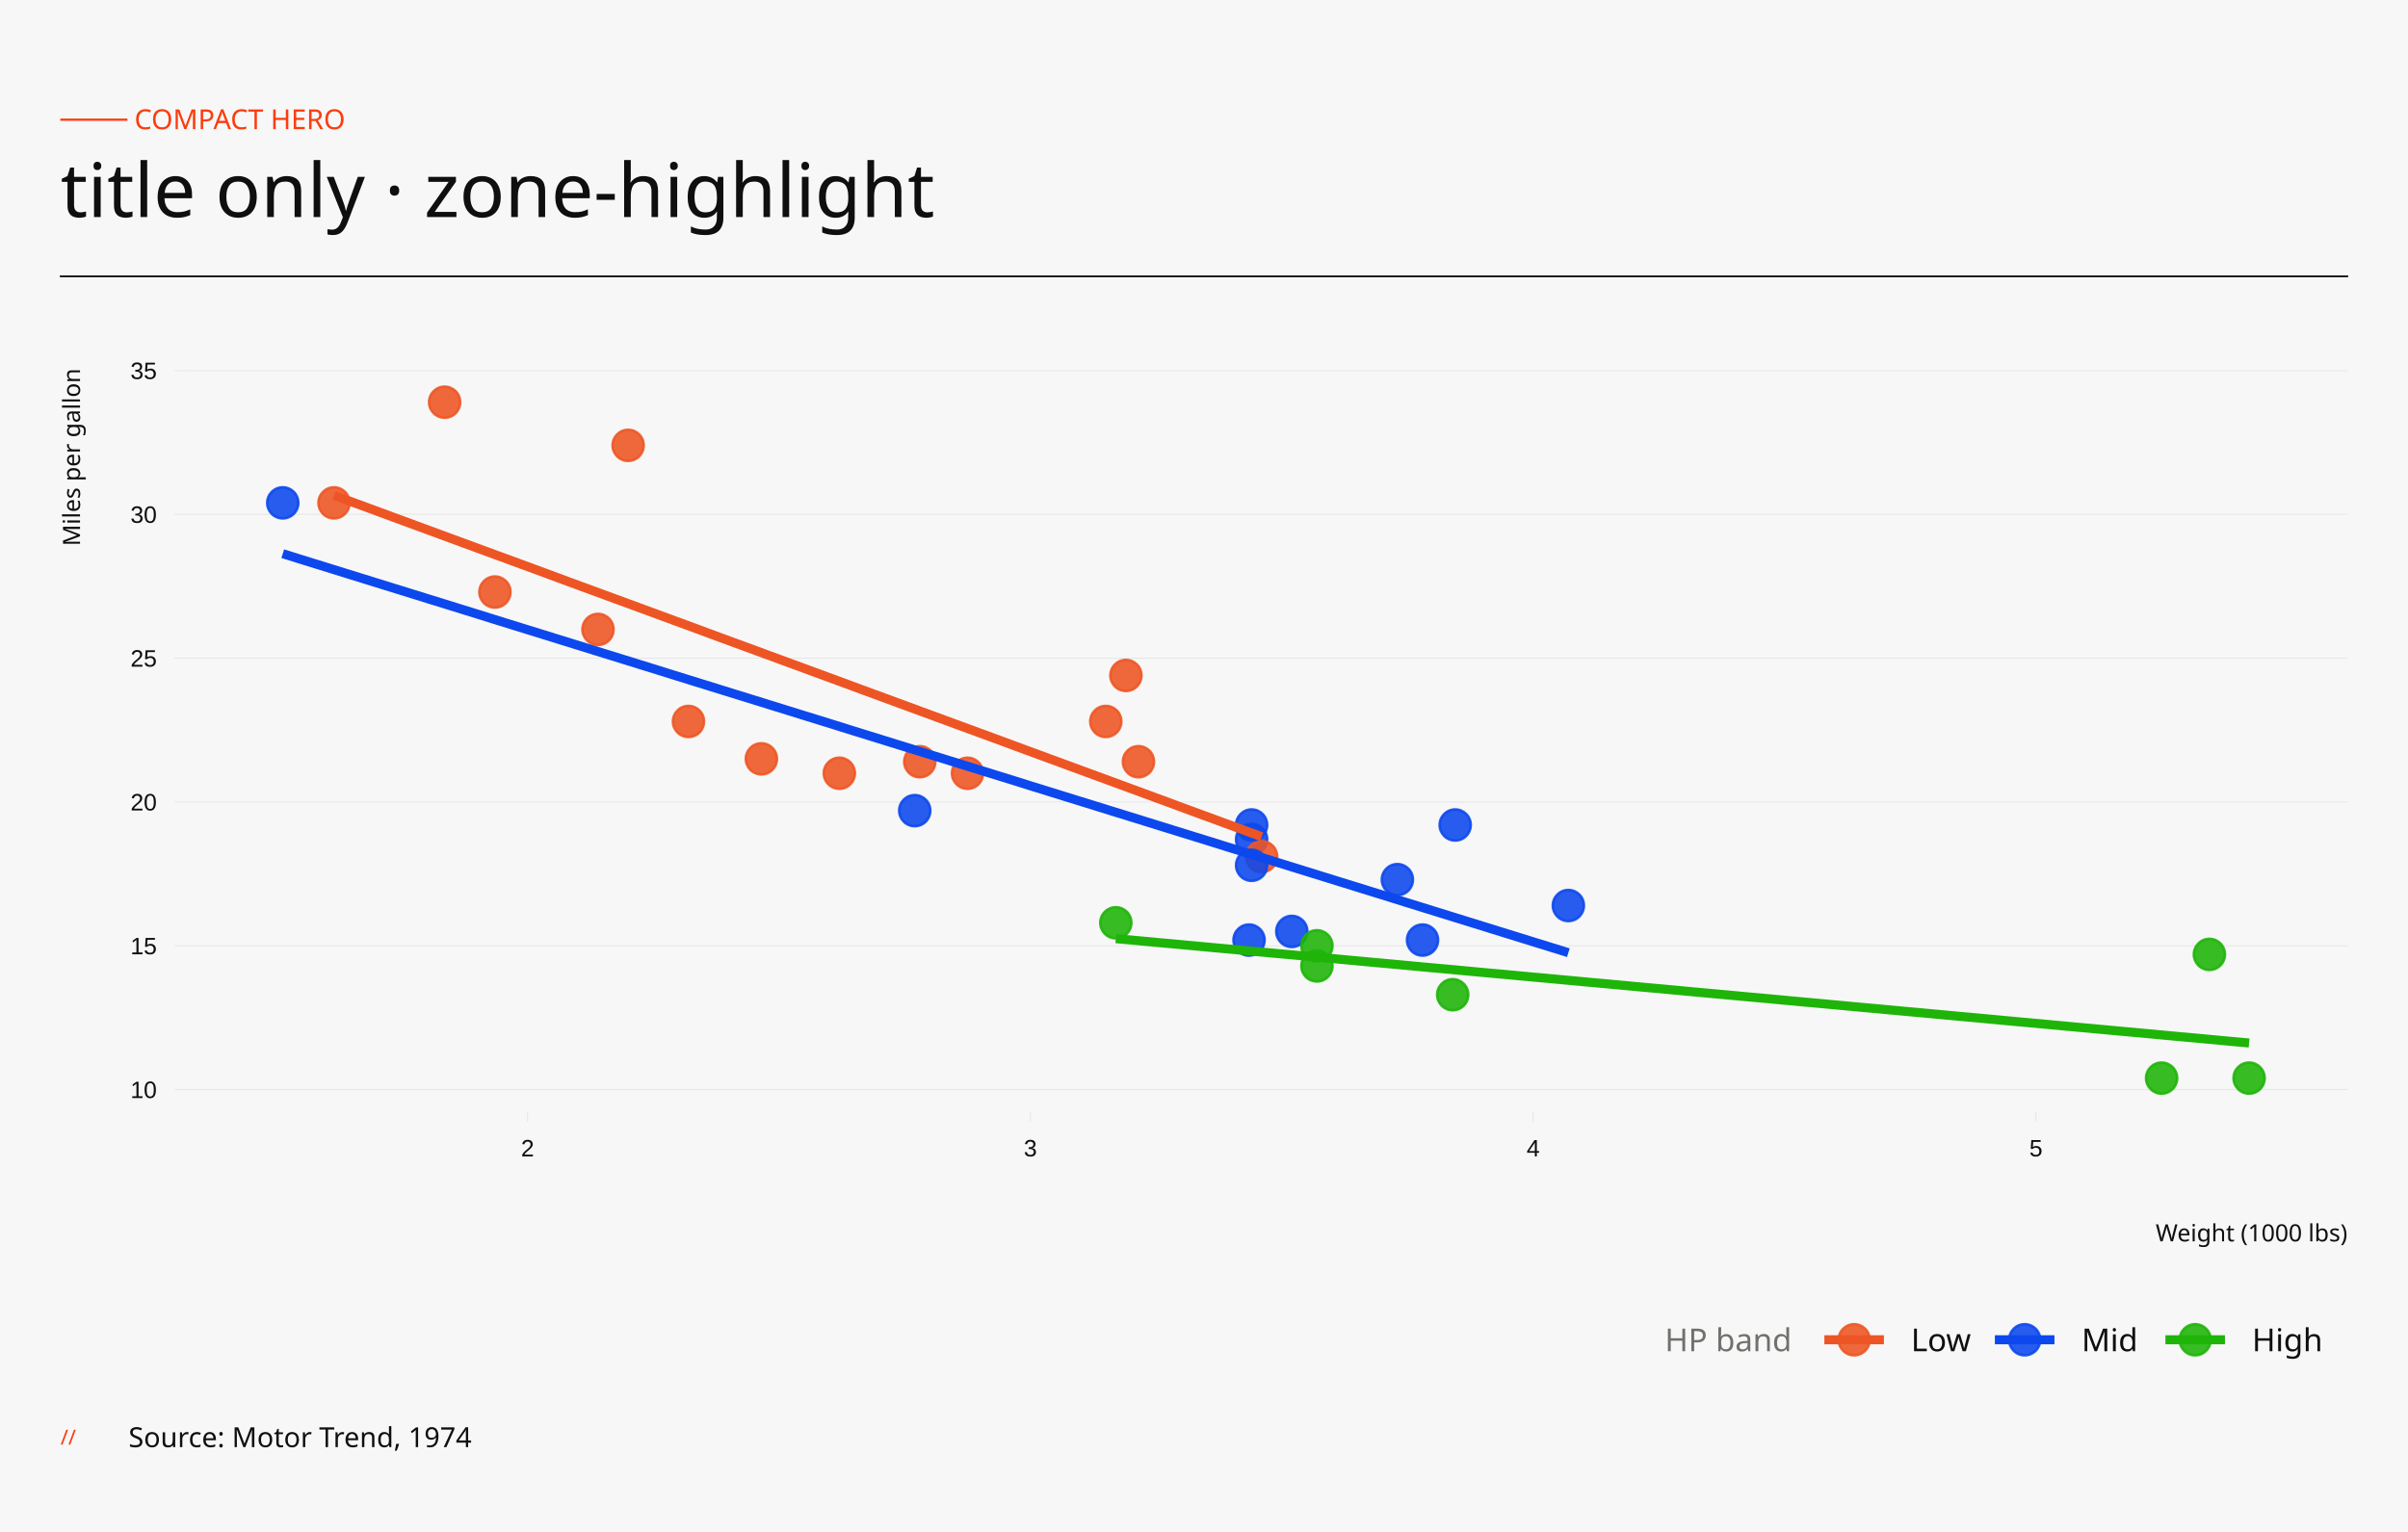
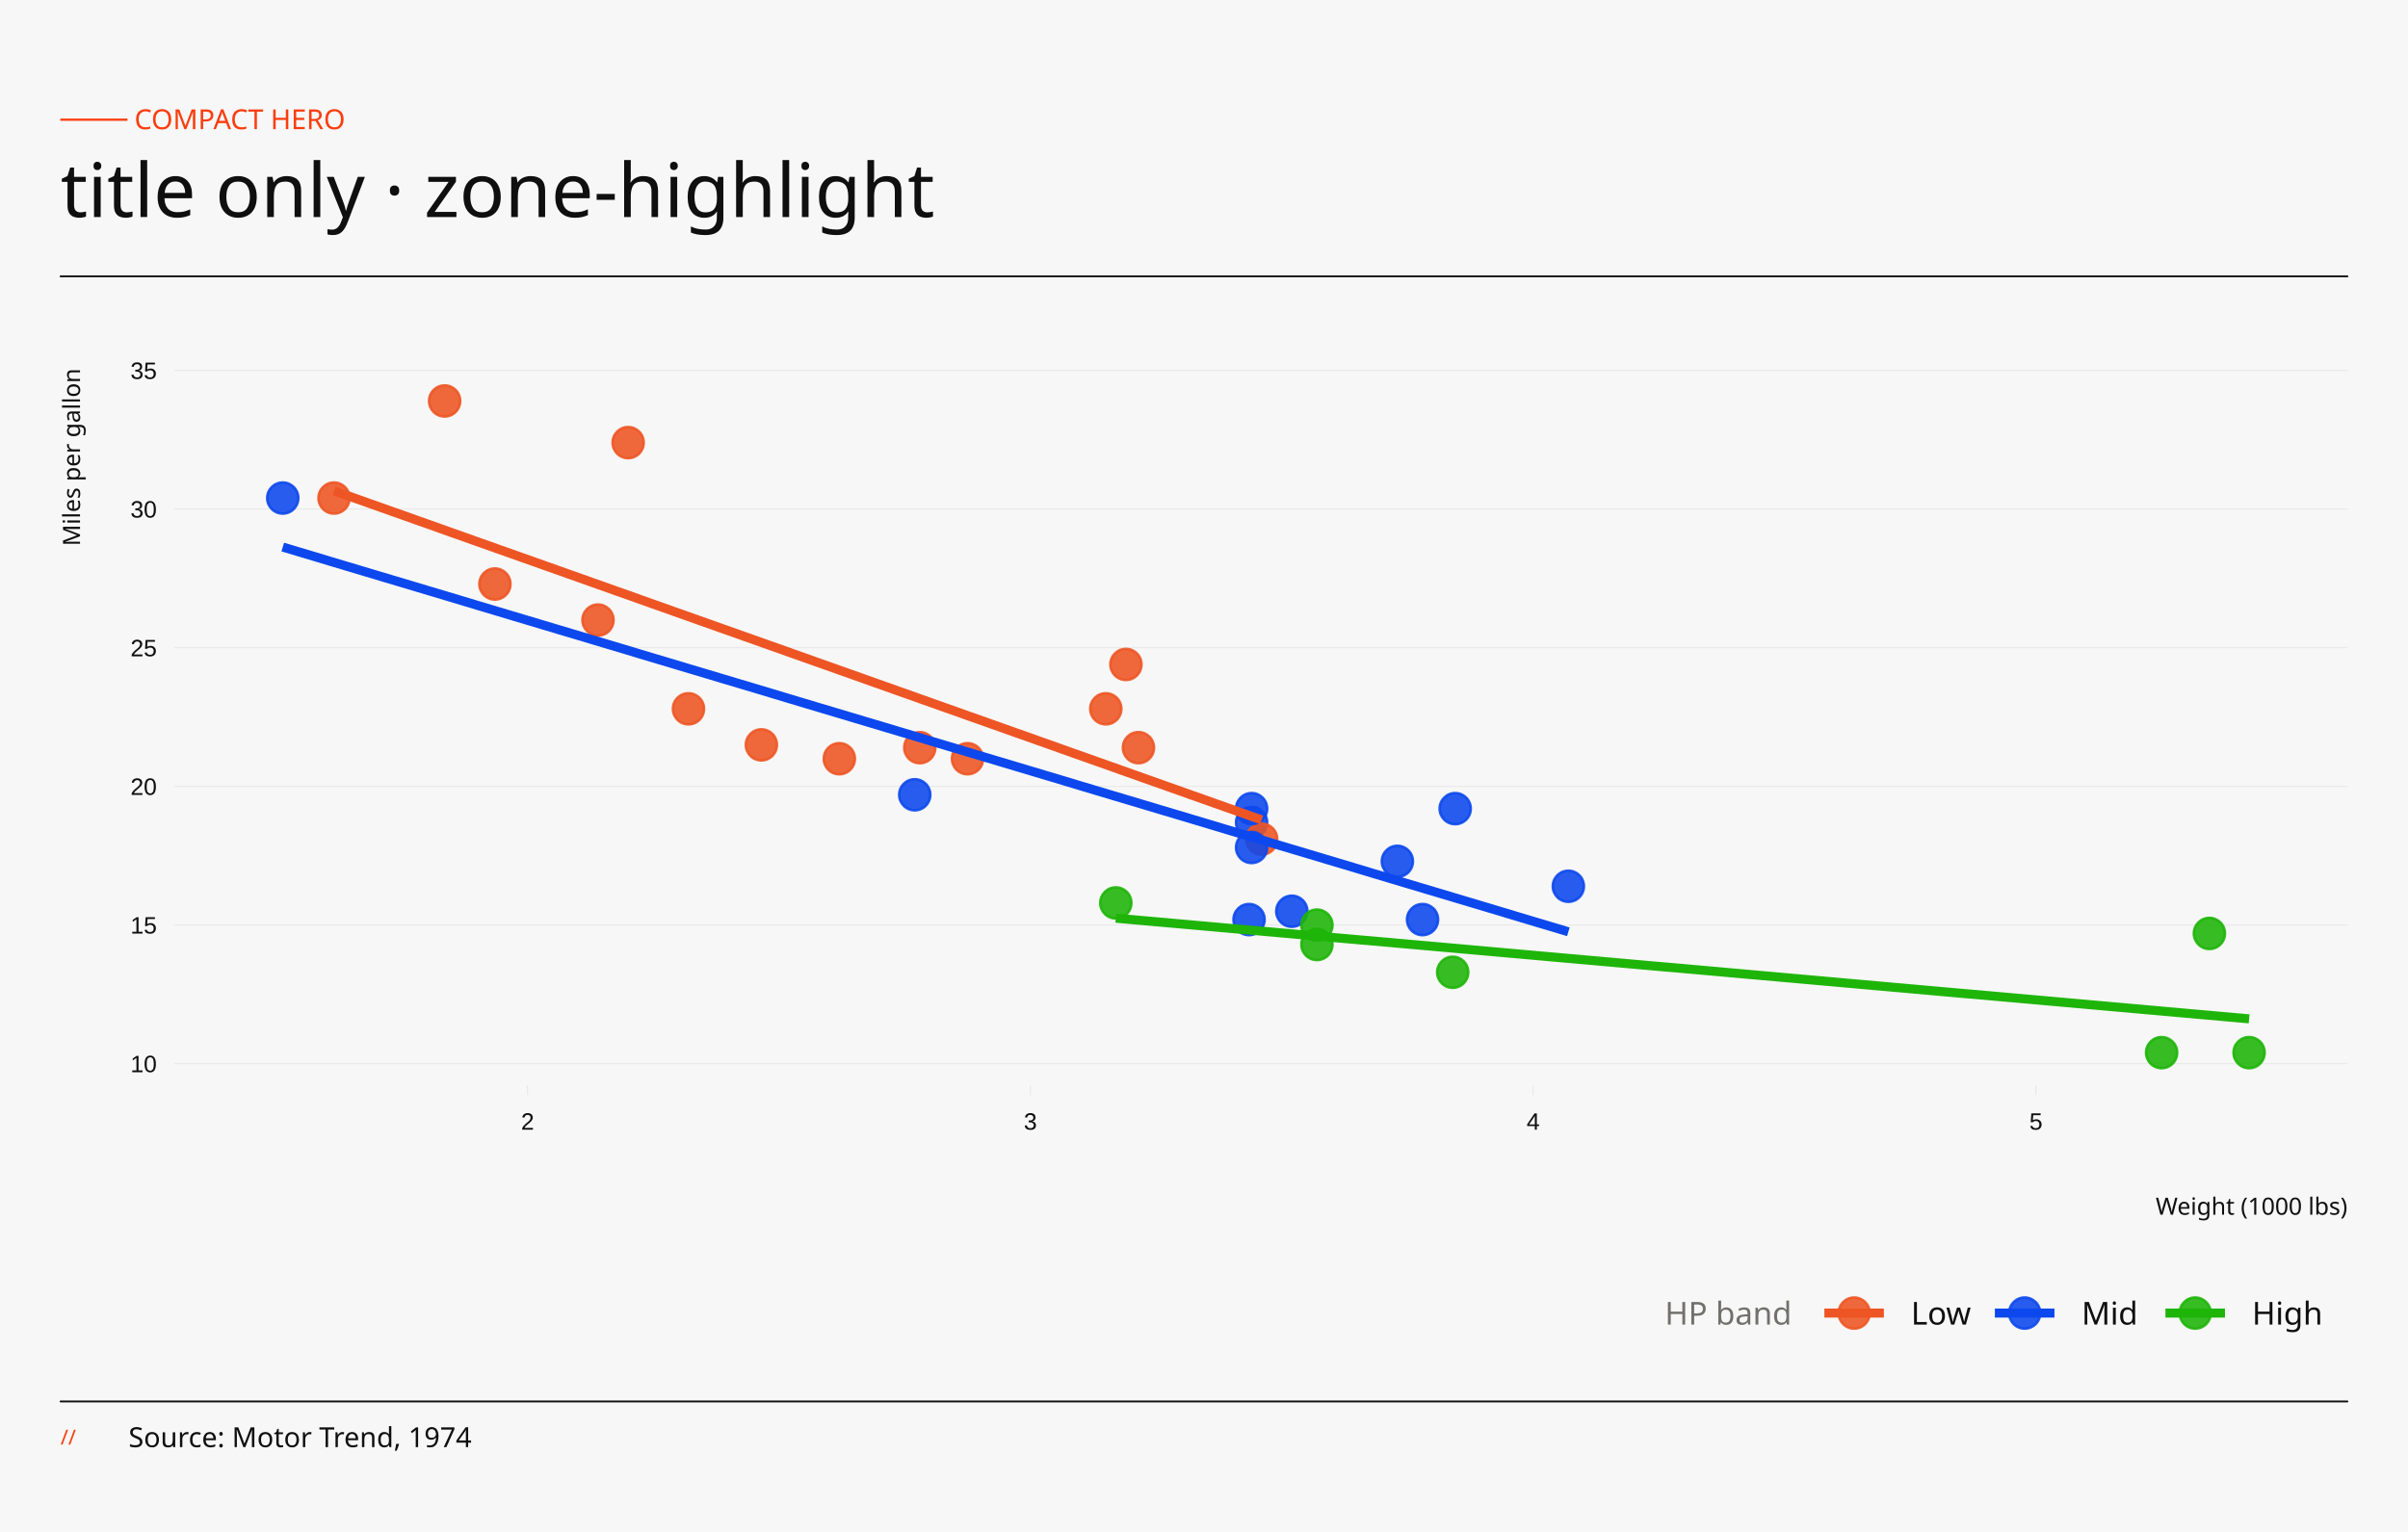
<svg xmlns="http://www.w3.org/2000/svg" width="396.00pt" height="252.00pt" viewBox="0 0 396.00 252.00">
  <g class="svglite">
    <defs>
      <style type="text/css">
    .svglite line, .svglite polyline, .svglite polygon, .svglite path, .svglite rect, .svglite circle {
      fill: none;
      stroke: #000000;
      stroke-linecap: round;
      stroke-linejoin: round;
      stroke-miterlimit: 10.00;
    }
    .svglite text {
      white-space: pre;
    }
    .svglite g.glyphgroup path {
      fill: inherit;
      stroke: none;
    }
  </style>
    </defs>
    <rect width="100%" height="100%" style="stroke: none; fill: none;" />
    <defs>
      <clipPath id="cpMC4wMHwzOTYuMDB8MC4wMHwyNTIuMDA=">
        <rect x="0.00" y="0.00" width="396.00" height="252.00" />
      </clipPath>
    </defs>
    <g clip-path="url(#cpMC4wMHwzOTYuMDB8MC4wMHwyNTIuMDA=)">
      <rect x="0.00" y="0.00" width="396.00" height="252.00" style="stroke-width: 0.63; stroke: none; fill: #F7F7F7;" />
    </g>
    <defs>
-       <clipPath id="cpMzAuMzN8Mzg2LjA0fDYwLjYwfDE4Mi45MQ==">
-         <rect x="30.33" y="60.60" width="355.71" height="122.30" />
+       <clipPath id="cpMzAuMzN8Mzg2LjA0fDYwLjYwfDE3OC41Mg==">
+         <rect x="30.33" y="60.60" width="355.71" height="117.92" />
      </clipPath>
    </defs>
-     <g clip-path="url(#cpMzAuMzN8Mzg2LjA0fDYwLjYwfDE4Mi45MQ==)">
-       <rect x="30.33" y="60.60" width="355.71" height="122.30" style="stroke-width: 0.63; stroke: none; fill: #F7F7F7;" />
-       <polyline points="30.33,179.24 386.04,179.24 " style="stroke-width: 0.15; stroke: #E4E4E4; stroke-linecap: butt;" />
-       <polyline points="30.33,155.58 386.04,155.58 " style="stroke-width: 0.15; stroke: #E4E4E4; stroke-linecap: butt;" />
-       <polyline points="30.33,131.93 386.04,131.93 " style="stroke-width: 0.15; stroke: #E4E4E4; stroke-linecap: butt;" />
-       <polyline points="30.33,108.27 386.04,108.27 " style="stroke-width: 0.15; stroke: #E4E4E4; stroke-linecap: butt;" />
-       <polyline points="30.33,84.61 386.04,84.61 " style="stroke-width: 0.15; stroke: #E4E4E4; stroke-linecap: butt;" />
-       <polyline points="30.33,60.96 386.04,60.96 " style="stroke-width: 0.15; stroke: #E4E4E4; stroke-linecap: butt;" />
-       <circle cx="138.03" cy="127.20" r="2.56" style="stroke-width: 0.42; stroke: #EE5524; stroke-opacity: 0.88; fill: #EE5524; fill-opacity: 0.88;" />
-       <circle cx="159.11" cy="127.20" r="2.56" style="stroke-width: 0.42; stroke: #EE5524; stroke-opacity: 0.88; fill: #EE5524; fill-opacity: 0.88;" />
-       <circle cx="113.22" cy="118.68" r="2.56" style="stroke-width: 0.42; stroke: #EE5524; stroke-opacity: 0.88; fill: #EE5524; fill-opacity: 0.88;" />
-       <circle cx="187.22" cy="125.30" r="2.56" style="stroke-width: 0.42; stroke: #EE5524; stroke-opacity: 0.88; fill: #EE5524; fill-opacity: 0.88;" />
-       <circle cx="205.83" cy="138.08" r="2.56" style="stroke-width: 0.42; stroke: #0C48ED; stroke-opacity: 0.88; fill: #0C48ED; fill-opacity: 0.88;" />
-       <circle cx="207.48" cy="140.92" r="2.56" style="stroke-width: 0.42; stroke: #EE5524; stroke-opacity: 0.88; fill: #EE5524; fill-opacity: 0.88;" />
-       <circle cx="216.57" cy="158.90" r="2.56" style="stroke-width: 0.42; stroke: #1EB508; stroke-opacity: 0.88; fill: #1EB508; fill-opacity: 0.88;" />
-       <circle cx="185.16" cy="111.11" r="2.56" style="stroke-width: 0.42; stroke: #EE5524; stroke-opacity: 0.88; fill: #EE5524; fill-opacity: 0.88;" />
-       <circle cx="181.85" cy="118.68" r="2.56" style="stroke-width: 0.42; stroke: #EE5524; stroke-opacity: 0.88; fill: #EE5524; fill-opacity: 0.88;" />
-       <circle cx="205.83" cy="135.71" r="2.56" style="stroke-width: 0.42; stroke: #0C48ED; stroke-opacity: 0.88; fill: #0C48ED; fill-opacity: 0.88;" />
-       <circle cx="205.83" cy="142.34" r="2.56" style="stroke-width: 0.42; stroke: #0C48ED; stroke-opacity: 0.88; fill: #0C48ED; fill-opacity: 0.88;" />
-       <circle cx="257.92" cy="148.96" r="2.56" style="stroke-width: 0.42; stroke: #0C48ED; stroke-opacity: 0.88; fill: #0C48ED; fill-opacity: 0.88;" />
-       <circle cx="229.80" cy="144.70" r="2.56" style="stroke-width: 0.42; stroke: #0C48ED; stroke-opacity: 0.88; fill: #0C48ED; fill-opacity: 0.88;" />
-       <circle cx="233.94" cy="154.64" r="2.56" style="stroke-width: 0.42; stroke: #0C48ED; stroke-opacity: 0.88; fill: #0C48ED; fill-opacity: 0.88;" />
-       <circle cx="355.48" cy="177.35" r="2.56" style="stroke-width: 0.42; stroke: #1EB508; stroke-opacity: 0.88; fill: #1EB508; fill-opacity: 0.88;" />
-       <circle cx="369.87" cy="177.35" r="2.56" style="stroke-width: 0.42; stroke: #1EB508; stroke-opacity: 0.88; fill: #1EB508; fill-opacity: 0.88;" />
-       <circle cx="363.34" cy="157.00" r="2.56" style="stroke-width: 0.42; stroke: #1EB508; stroke-opacity: 0.88; fill: #1EB508; fill-opacity: 0.88;" />
-       <circle cx="103.30" cy="73.26" r="2.56" style="stroke-width: 0.42; stroke: #EE5524; stroke-opacity: 0.88; fill: #EE5524; fill-opacity: 0.88;" />
-       <circle cx="54.93" cy="82.72" r="2.56" style="stroke-width: 0.42; stroke: #EE5524; stroke-opacity: 0.88; fill: #EE5524; fill-opacity: 0.88;" />
-       <circle cx="73.12" cy="66.16" r="2.56" style="stroke-width: 0.42; stroke: #EE5524; stroke-opacity: 0.88; fill: #EE5524; fill-opacity: 0.88;" />
-       <circle cx="125.21" cy="124.83" r="2.56" style="stroke-width: 0.42; stroke: #EE5524; stroke-opacity: 0.88; fill: #EE5524; fill-opacity: 0.88;" />
-       <circle cx="212.44" cy="153.22" r="2.56" style="stroke-width: 0.42; stroke: #0C48ED; stroke-opacity: 0.88; fill: #0C48ED; fill-opacity: 0.88;" />
-       <circle cx="205.41" cy="154.64" r="2.56" style="stroke-width: 0.42; stroke: #0C48ED; stroke-opacity: 0.88; fill: #0C48ED; fill-opacity: 0.88;" />
-       <circle cx="238.90" cy="163.63" r="2.56" style="stroke-width: 0.42; stroke: #1EB508; stroke-opacity: 0.88; fill: #1EB508; fill-opacity: 0.88;" />
-       <circle cx="239.31" cy="135.71" r="2.56" style="stroke-width: 0.42; stroke: #0C48ED; stroke-opacity: 0.88; fill: #0C48ED; fill-opacity: 0.88;" />
-       <circle cx="81.39" cy="97.39" r="2.56" style="stroke-width: 0.42; stroke: #EE5524; stroke-opacity: 0.88; fill: #EE5524; fill-opacity: 0.88;" />
-       <circle cx="98.34" cy="103.54" r="2.56" style="stroke-width: 0.42; stroke: #EE5524; stroke-opacity: 0.88; fill: #EE5524; fill-opacity: 0.88;" />
-       <circle cx="46.50" cy="82.72" r="2.56" style="stroke-width: 0.42; stroke: #0C48ED; stroke-opacity: 0.88; fill: #0C48ED; fill-opacity: 0.88;" />
-       <circle cx="183.50" cy="151.80" r="2.56" style="stroke-width: 0.42; stroke: #1EB508; stroke-opacity: 0.88; fill: #1EB508; fill-opacity: 0.88;" />
-       <circle cx="150.43" cy="133.35" r="2.56" style="stroke-width: 0.42; stroke: #0C48ED; stroke-opacity: 0.88; fill: #0C48ED; fill-opacity: 0.88;" />
-       <circle cx="216.57" cy="155.58" r="2.56" style="stroke-width: 0.42; stroke: #1EB508; stroke-opacity: 0.88; fill: #1EB508; fill-opacity: 0.88;" />
-       <circle cx="151.26" cy="125.30" r="2.56" style="stroke-width: 0.42; stroke: #EE5524; stroke-opacity: 0.88; fill: #EE5524; fill-opacity: 0.88;" />
-       <polyline points="54.93,81.49 56.86,82.20 58.79,82.91 60.72,83.62 62.65,84.33 64.59,85.05 66.52,85.76 68.45,86.47 70.38,87.18 72.31,87.89 74.24,88.60 76.17,89.31 78.10,90.02 80.03,90.73 81.96,91.44 83.90,92.15 85.83,92.86 87.76,93.57 89.69,94.28 91.62,95.00 93.55,95.71 95.48,96.42 97.41,97.13 99.34,97.84 101.27,98.55 103.21,99.26 105.14,99.97 107.07,100.68 109.00,101.39 110.93,102.10 112.86,102.81 114.79,103.52 116.72,104.24 118.65,104.95 120.58,105.66 122.52,106.37 124.45,107.08 126.38,107.79 128.31,108.50 130.24,109.21 132.17,109.92 134.10,110.63 136.03,111.34 137.96,112.05 139.89,112.76 141.83,113.48 143.76,114.19 145.69,114.90 147.62,115.61 149.55,116.32 151.48,117.03 153.41,117.74 155.34,118.45 157.27,119.16 159.20,119.87 161.14,120.58 163.07,121.29 165.00,122.00 166.93,122.72 168.86,123.43 170.79,124.14 172.72,124.85 174.65,125.56 176.58,126.27 178.51,126.98 180.45,127.69 182.38,128.40 184.31,129.11 186.24,129.82 188.17,130.53 190.10,131.24 192.03,131.95 193.96,132.67 195.89,133.38 197.82,134.09 199.76,134.80 201.69,135.51 203.62,136.22 205.55,136.93 207.48,137.64 " style="stroke-width: 1.49; stroke: #EE5524; stroke-linecap: butt;" />
-       <polyline points="46.50,91.08 49.17,91.92 51.85,92.75 54.53,93.58 57.20,94.41 59.88,95.24 62.55,96.07 65.23,96.90 67.91,97.73 70.58,98.56 73.26,99.39 75.93,100.22 78.61,101.05 81.29,101.89 83.96,102.72 86.64,103.55 89.32,104.38 91.99,105.21 94.67,106.04 97.34,106.87 100.02,107.70 102.70,108.53 105.37,109.36 108.05,110.19 110.73,111.03 113.40,111.86 116.08,112.69 118.75,113.52 121.43,114.35 124.11,115.18 126.78,116.01 129.46,116.84 132.13,117.67 134.81,118.50 137.49,119.33 140.16,120.17 142.84,121.00 145.52,121.83 148.19,122.66 150.87,123.49 153.54,124.32 156.22,125.15 158.90,125.98 161.57,126.81 164.25,127.64 166.93,128.47 169.60,129.31 172.28,130.14 174.95,130.97 177.63,131.80 180.31,132.63 182.98,133.46 185.66,134.29 188.34,135.12 191.01,135.95 193.69,136.78 196.36,137.61 199.04,138.44 201.72,139.28 204.39,140.11 207.07,140.94 209.74,141.77 212.42,142.60 215.10,143.43 217.77,144.26 220.45,145.09 223.13,145.92 225.80,146.75 228.48,147.58 231.15,148.42 233.83,149.25 236.51,150.08 239.18,150.91 241.86,151.74 244.54,152.57 247.21,153.40 249.89,154.23 252.56,155.06 255.24,155.89 257.92,156.72 " style="stroke-width: 1.49; stroke: #0C48ED; stroke-linecap: butt;" />
-       <polyline points="183.50,154.41 185.86,154.62 188.22,154.84 190.58,155.06 192.94,155.27 195.30,155.49 197.66,155.71 200.02,155.93 202.37,156.14 204.73,156.36 207.09,156.58 209.45,156.80 211.81,157.01 214.17,157.23 216.53,157.45 218.89,157.66 221.25,157.88 223.61,158.10 225.97,158.32 228.32,158.53 230.68,158.75 233.04,158.97 235.40,159.19 237.76,159.40 240.12,159.62 242.48,159.84 244.84,160.06 247.20,160.27 249.56,160.49 251.91,160.71 254.27,160.92 256.63,161.14 258.99,161.36 261.35,161.58 263.71,161.79 266.07,162.01 268.43,162.23 270.79,162.45 273.15,162.66 275.51,162.88 277.86,163.10 280.22,163.32 282.58,163.53 284.94,163.75 287.30,163.97 289.66,164.18 292.02,164.40 294.38,164.62 296.74,164.84 299.10,165.05 301.46,165.27 303.81,165.49 306.17,165.71 308.53,165.92 310.89,166.14 313.25,166.36 315.61,166.57 317.97,166.79 320.33,167.01 322.69,167.23 325.05,167.44 327.41,167.66 329.76,167.88 332.12,168.10 334.48,168.31 336.84,168.53 339.20,168.75 341.56,168.97 343.92,169.18 346.28,169.40 348.64,169.62 351.00,169.83 353.36,170.05 355.71,170.27 358.07,170.49 360.43,170.70 362.79,170.92 365.15,171.14 367.51,171.36 369.87,171.57 " style="stroke-width: 1.49; stroke: #1EB508; stroke-linecap: butt;" />
+     <g clip-path="url(#cpMzAuMzN8Mzg2LjA0fDYwLjYwfDE3OC41Mg==)">
+       <rect x="30.33" y="60.60" width="355.71" height="117.92" style="stroke-width: 0.63; stroke: none; fill: #F7F7F7;" />
+       <polyline points="30.33,174.99 386.04,174.99 " style="stroke-width: 0.15; stroke: #E4E4E4; stroke-linecap: butt;" />
+       <polyline points="30.33,152.18 386.04,152.18 " style="stroke-width: 0.15; stroke: #E4E4E4; stroke-linecap: butt;" />
+       <polyline points="30.33,129.37 386.04,129.37 " style="stroke-width: 0.15; stroke: #E4E4E4; stroke-linecap: butt;" />
+       <polyline points="30.33,106.56 386.04,106.56 " style="stroke-width: 0.15; stroke: #E4E4E4; stroke-linecap: butt;" />
+       <polyline points="30.33,83.75 386.04,83.75 " style="stroke-width: 0.15; stroke: #E4E4E4; stroke-linecap: butt;" />
+       <polyline points="30.33,60.95 386.04,60.95 " style="stroke-width: 0.15; stroke: #E4E4E4; stroke-linecap: butt;" />
+       <circle cx="138.03" cy="124.81" r="2.56" style="stroke-width: 0.42; stroke: #EE5524; stroke-opacity: 0.88; fill: #EE5524; fill-opacity: 0.88;" />
+       <circle cx="159.11" cy="124.81" r="2.56" style="stroke-width: 0.42; stroke: #EE5524; stroke-opacity: 0.88; fill: #EE5524; fill-opacity: 0.88;" />
+       <circle cx="113.22" cy="116.60" r="2.56" style="stroke-width: 0.42; stroke: #EE5524; stroke-opacity: 0.88; fill: #EE5524; fill-opacity: 0.88;" />
+       <circle cx="187.22" cy="122.99" r="2.56" style="stroke-width: 0.42; stroke: #EE5524; stroke-opacity: 0.88; fill: #EE5524; fill-opacity: 0.88;" />
+       <circle cx="205.83" cy="135.30" r="2.56" style="stroke-width: 0.42; stroke: #0C48ED; stroke-opacity: 0.88; fill: #0C48ED; fill-opacity: 0.88;" />
+       <circle cx="207.48" cy="138.04" r="2.56" style="stroke-width: 0.42; stroke: #EE5524; stroke-opacity: 0.88; fill: #EE5524; fill-opacity: 0.88;" />
+       <circle cx="216.57" cy="155.37" r="2.56" style="stroke-width: 0.42; stroke: #1EB508; stroke-opacity: 0.88; fill: #1EB508; fill-opacity: 0.88;" />
+       <circle cx="185.16" cy="109.30" r="2.56" style="stroke-width: 0.42; stroke: #EE5524; stroke-opacity: 0.88; fill: #EE5524; fill-opacity: 0.88;" />
+       <circle cx="181.85" cy="116.60" r="2.56" style="stroke-width: 0.42; stroke: #EE5524; stroke-opacity: 0.88; fill: #EE5524; fill-opacity: 0.88;" />
+       <circle cx="205.83" cy="133.02" r="2.56" style="stroke-width: 0.42; stroke: #0C48ED; stroke-opacity: 0.88; fill: #0C48ED; fill-opacity: 0.88;" />
+       <circle cx="205.83" cy="139.41" r="2.56" style="stroke-width: 0.42; stroke: #0C48ED; stroke-opacity: 0.88; fill: #0C48ED; fill-opacity: 0.88;" />
+       <circle cx="257.92" cy="145.79" r="2.56" style="stroke-width: 0.42; stroke: #0C48ED; stroke-opacity: 0.88; fill: #0C48ED; fill-opacity: 0.88;" />
+       <circle cx="229.80" cy="141.69" r="2.56" style="stroke-width: 0.42; stroke: #0C48ED; stroke-opacity: 0.88; fill: #0C48ED; fill-opacity: 0.88;" />
+       <circle cx="233.94" cy="151.27" r="2.56" style="stroke-width: 0.42; stroke: #0C48ED; stroke-opacity: 0.88; fill: #0C48ED; fill-opacity: 0.88;" />
+       <circle cx="355.48" cy="173.16" r="2.56" style="stroke-width: 0.42; stroke: #1EB508; stroke-opacity: 0.88; fill: #1EB508; fill-opacity: 0.88;" />
+       <circle cx="369.87" cy="173.16" r="2.56" style="stroke-width: 0.42; stroke: #1EB508; stroke-opacity: 0.88; fill: #1EB508; fill-opacity: 0.88;" />
+       <circle cx="363.34" cy="153.55" r="2.56" style="stroke-width: 0.42; stroke: #1EB508; stroke-opacity: 0.88; fill: #1EB508; fill-opacity: 0.88;" />
+       <circle cx="103.30" cy="72.81" r="2.56" style="stroke-width: 0.42; stroke: #EE5524; stroke-opacity: 0.88; fill: #EE5524; fill-opacity: 0.88;" />
+       <circle cx="54.93" cy="81.93" r="2.56" style="stroke-width: 0.42; stroke: #EE5524; stroke-opacity: 0.88; fill: #EE5524; fill-opacity: 0.88;" />
+       <circle cx="73.12" cy="65.96" r="2.56" style="stroke-width: 0.42; stroke: #EE5524; stroke-opacity: 0.88; fill: #EE5524; fill-opacity: 0.88;" />
+       <circle cx="125.21" cy="122.53" r="2.56" style="stroke-width: 0.42; stroke: #EE5524; stroke-opacity: 0.88; fill: #EE5524; fill-opacity: 0.88;" />
+       <circle cx="212.44" cy="149.90" r="2.56" style="stroke-width: 0.42; stroke: #0C48ED; stroke-opacity: 0.88; fill: #0C48ED; fill-opacity: 0.88;" />
+       <circle cx="205.41" cy="151.27" r="2.56" style="stroke-width: 0.42; stroke: #0C48ED; stroke-opacity: 0.88; fill: #0C48ED; fill-opacity: 0.88;" />
+       <circle cx="238.90" cy="159.94" r="2.56" style="stroke-width: 0.42; stroke: #1EB508; stroke-opacity: 0.88; fill: #1EB508; fill-opacity: 0.88;" />
+       <circle cx="239.31" cy="133.02" r="2.56" style="stroke-width: 0.42; stroke: #0C48ED; stroke-opacity: 0.88; fill: #0C48ED; fill-opacity: 0.88;" />
+       <circle cx="81.39" cy="96.07" r="2.56" style="stroke-width: 0.42; stroke: #EE5524; stroke-opacity: 0.88; fill: #EE5524; fill-opacity: 0.88;" />
+       <circle cx="98.34" cy="102.00" r="2.56" style="stroke-width: 0.42; stroke: #EE5524; stroke-opacity: 0.88; fill: #EE5524; fill-opacity: 0.88;" />
+       <circle cx="46.50" cy="81.93" r="2.56" style="stroke-width: 0.42; stroke: #0C48ED; stroke-opacity: 0.88; fill: #0C48ED; fill-opacity: 0.88;" />
+       <circle cx="183.50" cy="148.53" r="2.56" style="stroke-width: 0.42; stroke: #1EB508; stroke-opacity: 0.88; fill: #1EB508; fill-opacity: 0.88;" />
+       <circle cx="150.43" cy="130.74" r="2.56" style="stroke-width: 0.42; stroke: #0C48ED; stroke-opacity: 0.88; fill: #0C48ED; fill-opacity: 0.88;" />
+       <circle cx="216.57" cy="152.18" r="2.56" style="stroke-width: 0.42; stroke: #1EB508; stroke-opacity: 0.88; fill: #1EB508; fill-opacity: 0.88;" />
+       <circle cx="151.26" cy="122.99" r="2.56" style="stroke-width: 0.42; stroke: #EE5524; stroke-opacity: 0.88; fill: #EE5524; fill-opacity: 0.88;" />
+       <polyline points="54.93,80.74 56.86,81.43 58.79,82.11 60.72,82.80 62.65,83.48 64.59,84.17 66.52,84.85 68.45,85.54 70.38,86.22 72.31,86.91 74.24,87.60 76.17,88.28 78.10,88.97 80.03,89.65 81.96,90.34 83.90,91.02 85.83,91.71 87.76,92.39 89.69,93.08 91.62,93.76 93.55,94.45 95.48,95.13 97.41,95.82 99.34,96.50 101.27,97.19 103.21,97.87 105.14,98.56 107.07,99.25 109.00,99.93 110.93,100.62 112.86,101.30 114.79,101.99 116.72,102.67 118.65,103.36 120.58,104.04 122.52,104.73 124.45,105.41 126.38,106.10 128.31,106.78 130.24,107.47 132.17,108.15 134.10,108.84 136.03,109.52 137.96,110.21 139.89,110.89 141.83,111.58 143.76,112.27 145.69,112.95 147.62,113.64 149.55,114.32 151.48,115.01 153.41,115.69 155.34,116.38 157.27,117.06 159.20,117.75 161.14,118.43 163.07,119.12 165.00,119.80 166.93,120.49 168.86,121.17 170.79,121.86 172.72,122.54 174.65,123.23 176.58,123.92 178.51,124.60 180.45,125.29 182.38,125.97 184.31,126.66 186.24,127.34 188.17,128.03 190.10,128.71 192.03,129.40 193.96,130.08 195.89,130.77 197.82,131.45 199.76,132.14 201.69,132.82 203.62,133.51 205.55,134.19 207.48,134.88 " style="stroke-width: 1.49; stroke: #EE5524; stroke-linecap: butt;" />
+       <polyline points="46.50,89.99 49.17,90.79 51.85,91.59 54.53,92.40 57.20,93.20 59.88,94.00 62.55,94.80 65.23,95.60 67.91,96.40 70.58,97.20 73.26,98.00 75.93,98.80 78.61,99.61 81.29,100.41 83.96,101.21 86.64,102.01 89.32,102.81 91.99,103.61 94.67,104.41 97.34,105.21 100.02,106.01 102.70,106.81 105.37,107.62 108.05,108.42 110.73,109.22 113.40,110.02 116.08,110.82 118.75,111.62 121.43,112.42 124.11,113.22 126.78,114.02 129.46,114.83 132.13,115.63 134.81,116.43 137.49,117.23 140.16,118.03 142.84,118.83 145.52,119.63 148.19,120.43 150.87,121.23 153.54,122.04 156.22,122.84 158.90,123.64 161.57,124.44 164.25,125.24 166.93,126.04 169.60,126.84 172.28,127.64 174.95,128.44 177.63,129.25 180.31,130.05 182.98,130.85 185.66,131.65 188.34,132.45 191.01,133.25 193.69,134.05 196.36,134.85 199.04,135.65 201.72,136.46 204.39,137.26 207.07,138.06 209.74,138.86 212.42,139.66 215.10,140.46 217.77,141.26 220.45,142.06 223.13,142.86 225.80,143.67 228.48,144.47 231.15,145.27 233.83,146.07 236.51,146.87 239.18,147.67 241.86,148.47 244.54,149.27 247.21,150.07 249.89,150.88 252.56,151.68 255.24,152.48 257.92,153.28 " style="stroke-width: 1.49; stroke: #0C48ED; stroke-linecap: butt;" />
+       <polyline points="183.50,151.04 185.86,151.25 188.22,151.46 190.58,151.67 192.94,151.88 195.30,152.09 197.66,152.30 200.02,152.51 202.37,152.72 204.73,152.93 207.09,153.14 209.45,153.35 211.81,153.56 214.17,153.77 216.53,153.98 218.89,154.19 221.25,154.40 223.61,154.61 225.97,154.81 228.32,155.02 230.68,155.23 233.04,155.44 235.40,155.65 237.76,155.86 240.12,156.07 242.48,156.28 244.84,156.49 247.20,156.70 249.56,156.91 251.91,157.12 254.27,157.33 256.63,157.54 258.99,157.75 261.35,157.96 263.71,158.17 266.07,158.38 268.43,158.59 270.79,158.80 273.15,159.01 275.51,159.21 277.86,159.42 280.22,159.63 282.58,159.84 284.94,160.05 287.30,160.26 289.66,160.47 292.02,160.68 294.38,160.89 296.74,161.10 299.10,161.31 301.46,161.52 303.81,161.73 306.17,161.94 308.53,162.15 310.89,162.36 313.25,162.57 315.61,162.78 317.97,162.99 320.33,163.20 322.69,163.41 325.05,163.61 327.41,163.82 329.76,164.03 332.12,164.24 334.48,164.45 336.84,164.66 339.20,164.87 341.56,165.08 343.92,165.29 346.28,165.50 348.64,165.71 351.00,165.92 353.36,166.13 355.71,166.34 358.07,166.55 360.43,166.76 362.79,166.97 365.15,167.18 367.51,167.39 369.87,167.60 " style="stroke-width: 1.49; stroke: #1EB508; stroke-linecap: butt;" />
    </g>
    <g clip-path="url(#cpMC4wMHwzOTYuMDB8MC4wMHwyNTIuMDA=)">
-       <text x="25.79" y="180.63" text-anchor="end" style="font-size: 3.90px;fill: #0F0F0F; font-family: &quot;Arial&quot;;" textLength="4.31px" lengthAdjust="spacingAndGlyphs">10</text>
-       <text x="25.79" y="156.98" text-anchor="end" style="font-size: 3.90px;fill: #0F0F0F; font-family: &quot;Arial&quot;;" textLength="4.31px" lengthAdjust="spacingAndGlyphs">15</text>
-       <text x="25.79" y="133.32" text-anchor="end" style="font-size: 3.90px;fill: #0F0F0F; font-family: &quot;Arial&quot;;" textLength="4.31px" lengthAdjust="spacingAndGlyphs">20</text>
-       <text x="25.79" y="109.66" text-anchor="end" style="font-size: 3.90px;fill: #0F0F0F; font-family: &quot;Arial&quot;;" textLength="4.31px" lengthAdjust="spacingAndGlyphs">25</text>
-       <text x="25.79" y="86.01" text-anchor="end" style="font-size: 3.90px;fill: #0F0F0F; font-family: &quot;Arial&quot;;" textLength="4.31px" lengthAdjust="spacingAndGlyphs">30</text>
-       <text x="25.79" y="62.35" text-anchor="end" style="font-size: 3.90px;fill: #0F0F0F; font-family: &quot;Arial&quot;;" textLength="4.31px" lengthAdjust="spacingAndGlyphs">35</text>
-       <polyline points="28.71,179.24 30.33,179.24 " style="stroke-width: 0.15; stroke: #E4E4E4; stroke-linecap: butt;" />
-       <polyline points="28.71,155.58 30.33,155.58 " style="stroke-width: 0.15; stroke: #E4E4E4; stroke-linecap: butt;" />
-       <polyline points="28.71,131.93 30.33,131.93 " style="stroke-width: 0.15; stroke: #E4E4E4; stroke-linecap: butt;" />
-       <polyline points="28.71,108.27 30.33,108.27 " style="stroke-width: 0.15; stroke: #E4E4E4; stroke-linecap: butt;" />
-       <polyline points="28.71,84.61 30.33,84.61 " style="stroke-width: 0.15; stroke: #E4E4E4; stroke-linecap: butt;" />
-       <polyline points="28.71,60.96 30.33,60.96 " style="stroke-width: 0.15; stroke: #E4E4E4; stroke-linecap: butt;" />
-       <polyline points="86.76,184.53 86.76,182.91 " style="stroke-width: 0.15; stroke: #E4E4E4; stroke-linecap: butt;" />
-       <polyline points="169.45,184.53 169.45,182.91 " style="stroke-width: 0.15; stroke: #E4E4E4; stroke-linecap: butt;" />
-       <polyline points="252.13,184.53 252.13,182.91 " style="stroke-width: 0.15; stroke: #E4E4E4; stroke-linecap: butt;" />
-       <polyline points="334.81,184.53 334.81,182.91 " style="stroke-width: 0.15; stroke: #E4E4E4; stroke-linecap: butt;" />
-       <text x="86.76" y="190.23" text-anchor="middle" style="font-size: 3.90px;fill: #0F0F0F; font-family: &quot;Arial&quot;;" textLength="2.16px" lengthAdjust="spacingAndGlyphs">2</text>
-       <text x="169.45" y="190.23" text-anchor="middle" style="font-size: 3.90px;fill: #0F0F0F; font-family: &quot;Arial&quot;;" textLength="2.16px" lengthAdjust="spacingAndGlyphs">3</text>
-       <text x="252.13" y="190.23" text-anchor="middle" style="font-size: 3.90px;fill: #0F0F0F; font-family: &quot;Arial&quot;;" textLength="2.16px" lengthAdjust="spacingAndGlyphs">4</text>
-       <text x="334.81" y="190.23" text-anchor="middle" style="font-size: 3.90px;fill: #0F0F0F; font-family: &quot;Arial&quot;;" textLength="2.16px" lengthAdjust="spacingAndGlyphs">5</text>
-       <text x="386.04" y="204.20" text-anchor="end" style="font-size: 3.90px; font-weight: 100;fill: #0F0F0F; font-family: &quot;JetBrains Mono&quot;;" textLength="39.58px" lengthAdjust="spacingAndGlyphs">Weight (1000 lbs)</text>
+       <text x="25.79" y="176.38" text-anchor="end" style="font-size: 3.90px;fill: #0F0F0F; font-family: &quot;Arial&quot;;" textLength="4.31px" lengthAdjust="spacingAndGlyphs">10</text>
+       <text x="25.79" y="153.57" text-anchor="end" style="font-size: 3.90px;fill: #0F0F0F; font-family: &quot;Arial&quot;;" textLength="4.31px" lengthAdjust="spacingAndGlyphs">15</text>
+       <text x="25.79" y="130.76" text-anchor="end" style="font-size: 3.90px;fill: #0F0F0F; font-family: &quot;Arial&quot;;" textLength="4.31px" lengthAdjust="spacingAndGlyphs">20</text>
+       <text x="25.79" y="107.96" text-anchor="end" style="font-size: 3.90px;fill: #0F0F0F; font-family: &quot;Arial&quot;;" textLength="4.31px" lengthAdjust="spacingAndGlyphs">25</text>
+       <text x="25.79" y="85.15" text-anchor="end" style="font-size: 3.90px;fill: #0F0F0F; font-family: &quot;Arial&quot;;" textLength="4.31px" lengthAdjust="spacingAndGlyphs">30</text>
+       <text x="25.79" y="62.34" text-anchor="end" style="font-size: 3.90px;fill: #0F0F0F; font-family: &quot;Arial&quot;;" textLength="4.31px" lengthAdjust="spacingAndGlyphs">35</text>
+       <polyline points="28.71,174.99 30.33,174.99 " style="stroke-width: 0.15; stroke: #E4E4E4; stroke-linecap: butt;" />
+       <polyline points="28.71,152.18 30.33,152.18 " style="stroke-width: 0.15; stroke: #E4E4E4; stroke-linecap: butt;" />
+       <polyline points="28.71,129.37 30.33,129.37 " style="stroke-width: 0.15; stroke: #E4E4E4; stroke-linecap: butt;" />
+       <polyline points="28.71,106.56 30.33,106.56 " style="stroke-width: 0.15; stroke: #E4E4E4; stroke-linecap: butt;" />
+       <polyline points="28.71,83.75 30.33,83.75 " style="stroke-width: 0.15; stroke: #E4E4E4; stroke-linecap: butt;" />
+       <polyline points="28.71,60.95 30.33,60.95 " style="stroke-width: 0.15; stroke: #E4E4E4; stroke-linecap: butt;" />
+       <polyline points="86.76,180.14 86.76,178.52 " style="stroke-width: 0.15; stroke: #E4E4E4; stroke-linecap: butt;" />
+       <polyline points="169.45,180.14 169.45,178.52 " style="stroke-width: 0.15; stroke: #E4E4E4; stroke-linecap: butt;" />
+       <polyline points="252.13,180.14 252.13,178.52 " style="stroke-width: 0.15; stroke: #E4E4E4; stroke-linecap: butt;" />
+       <polyline points="334.81,180.14 334.81,178.52 " style="stroke-width: 0.15; stroke: #E4E4E4; stroke-linecap: butt;" />
+       <text x="86.76" y="185.84" text-anchor="middle" style="font-size: 3.90px;fill: #0F0F0F; font-family: &quot;Arial&quot;;" textLength="2.16px" lengthAdjust="spacingAndGlyphs">2</text>
+       <text x="169.45" y="185.84" text-anchor="middle" style="font-size: 3.90px;fill: #0F0F0F; font-family: &quot;Arial&quot;;" textLength="2.16px" lengthAdjust="spacingAndGlyphs">3</text>
+       <text x="252.13" y="185.84" text-anchor="middle" style="font-size: 3.90px;fill: #0F0F0F; font-family: &quot;Arial&quot;;" textLength="2.16px" lengthAdjust="spacingAndGlyphs">4</text>
+       <text x="334.81" y="185.84" text-anchor="middle" style="font-size: 3.90px;fill: #0F0F0F; font-family: &quot;Arial&quot;;" textLength="2.16px" lengthAdjust="spacingAndGlyphs">5</text>
+       <text x="386.04" y="199.82" text-anchor="end" style="font-size: 3.90px; font-weight: 100;fill: #0F0F0F; font-family: &quot;JetBrains Mono&quot;;" textLength="39.58px" lengthAdjust="spacingAndGlyphs">Weight (1000 lbs)</text>
      <text transform="translate(13.16,60.60) rotate(-90)" text-anchor="end" style="font-size: 3.90px; font-weight: 100;fill: #0F0F0F; font-family: &quot;JetBrains Mono&quot;;" textLength="37.25px" lengthAdjust="spacingAndGlyphs">Miles per gallon</text>
-       <rect x="270.56" y="211.03" width="115.48" height="18.72" style="stroke-width: 0.75; stroke: none;" />
-       <rect x="270.56" y="211.03" width="115.48" height="18.72" style="stroke-width: 0.63; stroke: none; fill: #F7F7F7;" />
-       <text x="273.79" y="222.28" style="font-size: 5.20px;fill: #71706C; font-family: &quot;JetBrains Mono&quot;;" textLength="21.77px" lengthAdjust="spacingAndGlyphs">HP band</text>
-       <rect x="298.80" y="214.27" width="12.24" height="12.24" style="stroke-width: 0.63; stroke: none; fill: #F7F7F7;" />
-       <circle cx="304.92" cy="220.39" r="2.56" style="stroke-width: 0.42; stroke: #EE5524; stroke-opacity: 0.88; fill: #EE5524; fill-opacity: 0.88;" />
-       <line x1="300.02" y1="220.39" x2="309.81" y2="220.39" style="stroke-width: 1.49; stroke: #EE5524; stroke-linecap: butt;" />
-       <rect x="326.84" y="214.27" width="12.24" height="12.24" style="stroke-width: 0.63; stroke: none; fill: #F7F7F7;" />
-       <circle cx="332.96" cy="220.39" r="2.56" style="stroke-width: 0.42; stroke: #0C48ED; stroke-opacity: 0.88; fill: #0C48ED; fill-opacity: 0.88;" />
-       <line x1="328.06" y1="220.39" x2="337.86" y2="220.39" style="stroke-width: 1.49; stroke: #0C48ED; stroke-linecap: butt;" />
-       <rect x="354.88" y="214.27" width="12.24" height="12.24" style="stroke-width: 0.63; stroke: none; fill: #F7F7F7;" />
-       <circle cx="361.00" cy="220.39" r="2.56" style="stroke-width: 0.42; stroke: #1EB508; stroke-opacity: 0.88; fill: #1EB508; fill-opacity: 0.88;" />
-       <line x1="356.11" y1="220.39" x2="365.90" y2="220.39" style="stroke-width: 1.49; stroke: #1EB508; stroke-linecap: butt;" />
-       <text x="314.27" y="222.28" style="font-size: 5.20px;fill: #0F0F0F; font-family: &quot;JetBrains Mono&quot;;" textLength="9.33px" lengthAdjust="spacingAndGlyphs">Low</text>
-       <text x="342.32" y="222.28" style="font-size: 5.20px;fill: #0F0F0F; font-family: &quot;JetBrains Mono&quot;;" textLength="9.33px" lengthAdjust="spacingAndGlyphs">Mid</text>
-       <text x="370.36" y="222.28" style="font-size: 5.20px;fill: #0F0F0F; font-family: &quot;JetBrains Mono&quot;;" textLength="12.44px" lengthAdjust="spacingAndGlyphs">High</text>
+       <rect x="270.56" y="206.65" width="115.48" height="18.72" style="stroke-width: 0.75; stroke: none;" />
+       <rect x="270.56" y="206.65" width="115.48" height="18.72" style="stroke-width: 0.63; stroke: none; fill: #F7F7F7;" />
+       <text x="273.79" y="217.90" style="font-size: 5.20px;fill: #71706C; font-family: &quot;JetBrains Mono&quot;;" textLength="21.77px" lengthAdjust="spacingAndGlyphs">HP band</text>
+       <rect x="298.80" y="209.88" width="12.24" height="12.24" style="stroke-width: 0.63; stroke: none; fill: #F7F7F7;" />
+       <circle cx="304.92" cy="216.00" r="2.56" style="stroke-width: 0.42; stroke: #EE5524; stroke-opacity: 0.88; fill: #EE5524; fill-opacity: 0.88;" />
+       <line x1="300.02" y1="216.00" x2="309.81" y2="216.00" style="stroke-width: 1.49; stroke: #EE5524; stroke-linecap: butt;" />
+       <rect x="326.84" y="209.88" width="12.24" height="12.24" style="stroke-width: 0.63; stroke: none; fill: #F7F7F7;" />
+       <circle cx="332.96" cy="216.00" r="2.56" style="stroke-width: 0.42; stroke: #0C48ED; stroke-opacity: 0.88; fill: #0C48ED; fill-opacity: 0.88;" />
+       <line x1="328.06" y1="216.00" x2="337.86" y2="216.00" style="stroke-width: 1.49; stroke: #0C48ED; stroke-linecap: butt;" />
+       <rect x="354.88" y="209.88" width="12.24" height="12.24" style="stroke-width: 0.63; stroke: none; fill: #F7F7F7;" />
+       <circle cx="361.00" cy="216.00" r="2.56" style="stroke-width: 0.42; stroke: #1EB508; stroke-opacity: 0.88; fill: #1EB508; fill-opacity: 0.88;" />
+       <line x1="356.11" y1="216.00" x2="365.90" y2="216.00" style="stroke-width: 1.49; stroke: #1EB508; stroke-linecap: butt;" />
+       <text x="314.27" y="217.90" style="font-size: 5.20px;fill: #0F0F0F; font-family: &quot;JetBrains Mono&quot;;" textLength="9.33px" lengthAdjust="spacingAndGlyphs">Low</text>
+       <text x="342.32" y="217.90" style="font-size: 5.20px;fill: #0F0F0F; font-family: &quot;JetBrains Mono&quot;;" textLength="9.33px" lengthAdjust="spacingAndGlyphs">Mid</text>
+       <text x="370.36" y="217.90" style="font-size: 5.20px;fill: #0F0F0F; font-family: &quot;JetBrains Mono&quot;;" textLength="12.44px" lengthAdjust="spacingAndGlyphs">High</text>
      <text x="9.96" y="35.70" style="font-size: 12.35px;fill: #0F0F0F; font-family: &quot;Archivo&quot;;" textLength="131.84px" lengthAdjust="spacingAndGlyphs">title only · zone-highlight</text>
      <text x="9.96" y="21.25" style="font-size: 4.55px;fill: #FB3D0E; font-family: &quot;JetBrains Mono&quot;;" textLength="46.48px" lengthAdjust="spacingAndGlyphs">──── COMPACT HERO</text>
      <polyline points="9.96,45.46 386.04,45.46 " style="stroke-width: 0.30; stroke: #0F0F0F;" />
      <text x="9.96" y="237.63" style="font-size: 3.41px; font-weight: 100;fill: #FB3D0E; font-family: &quot;JetBrains Mono&quot;;" textLength="8.19px" lengthAdjust="spacingAndGlyphs">//  </text>
      <text x="21.14" y="238.05" style="font-size: 4.55px; font-weight: 100;fill: #0F0F0F; font-family: &quot;JetBrains Mono&quot;;" textLength="68.36px" lengthAdjust="spacingAndGlyphs">Source: Motor Trend, 1974</text>
+       <polyline points="9.96,230.54 386.04,230.54 " style="stroke-width: 0.30; stroke: #0F0F0F;" />
    </g>
  </g>
</svg>
